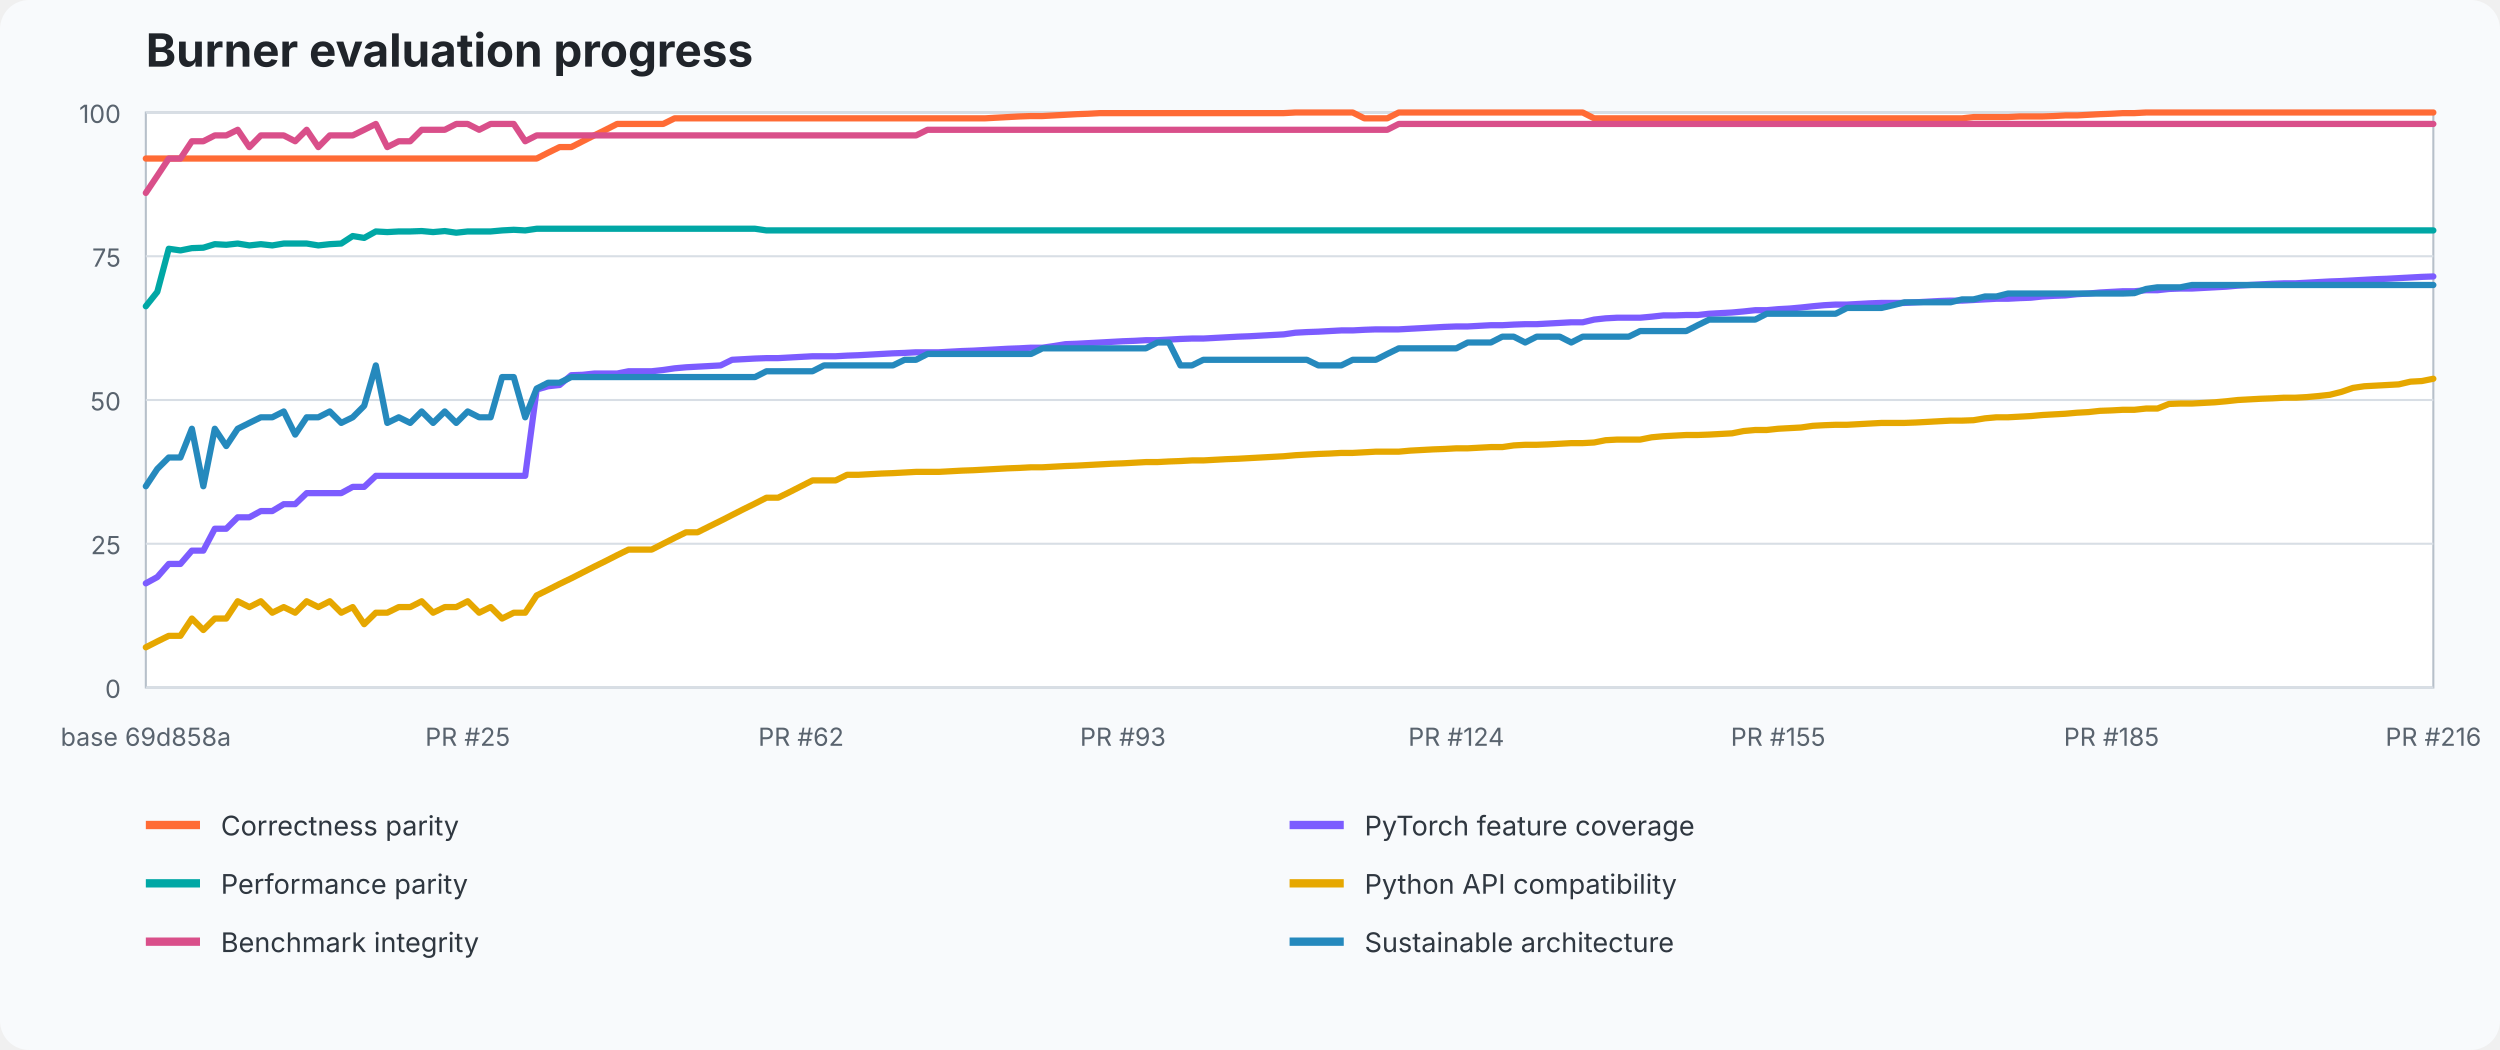
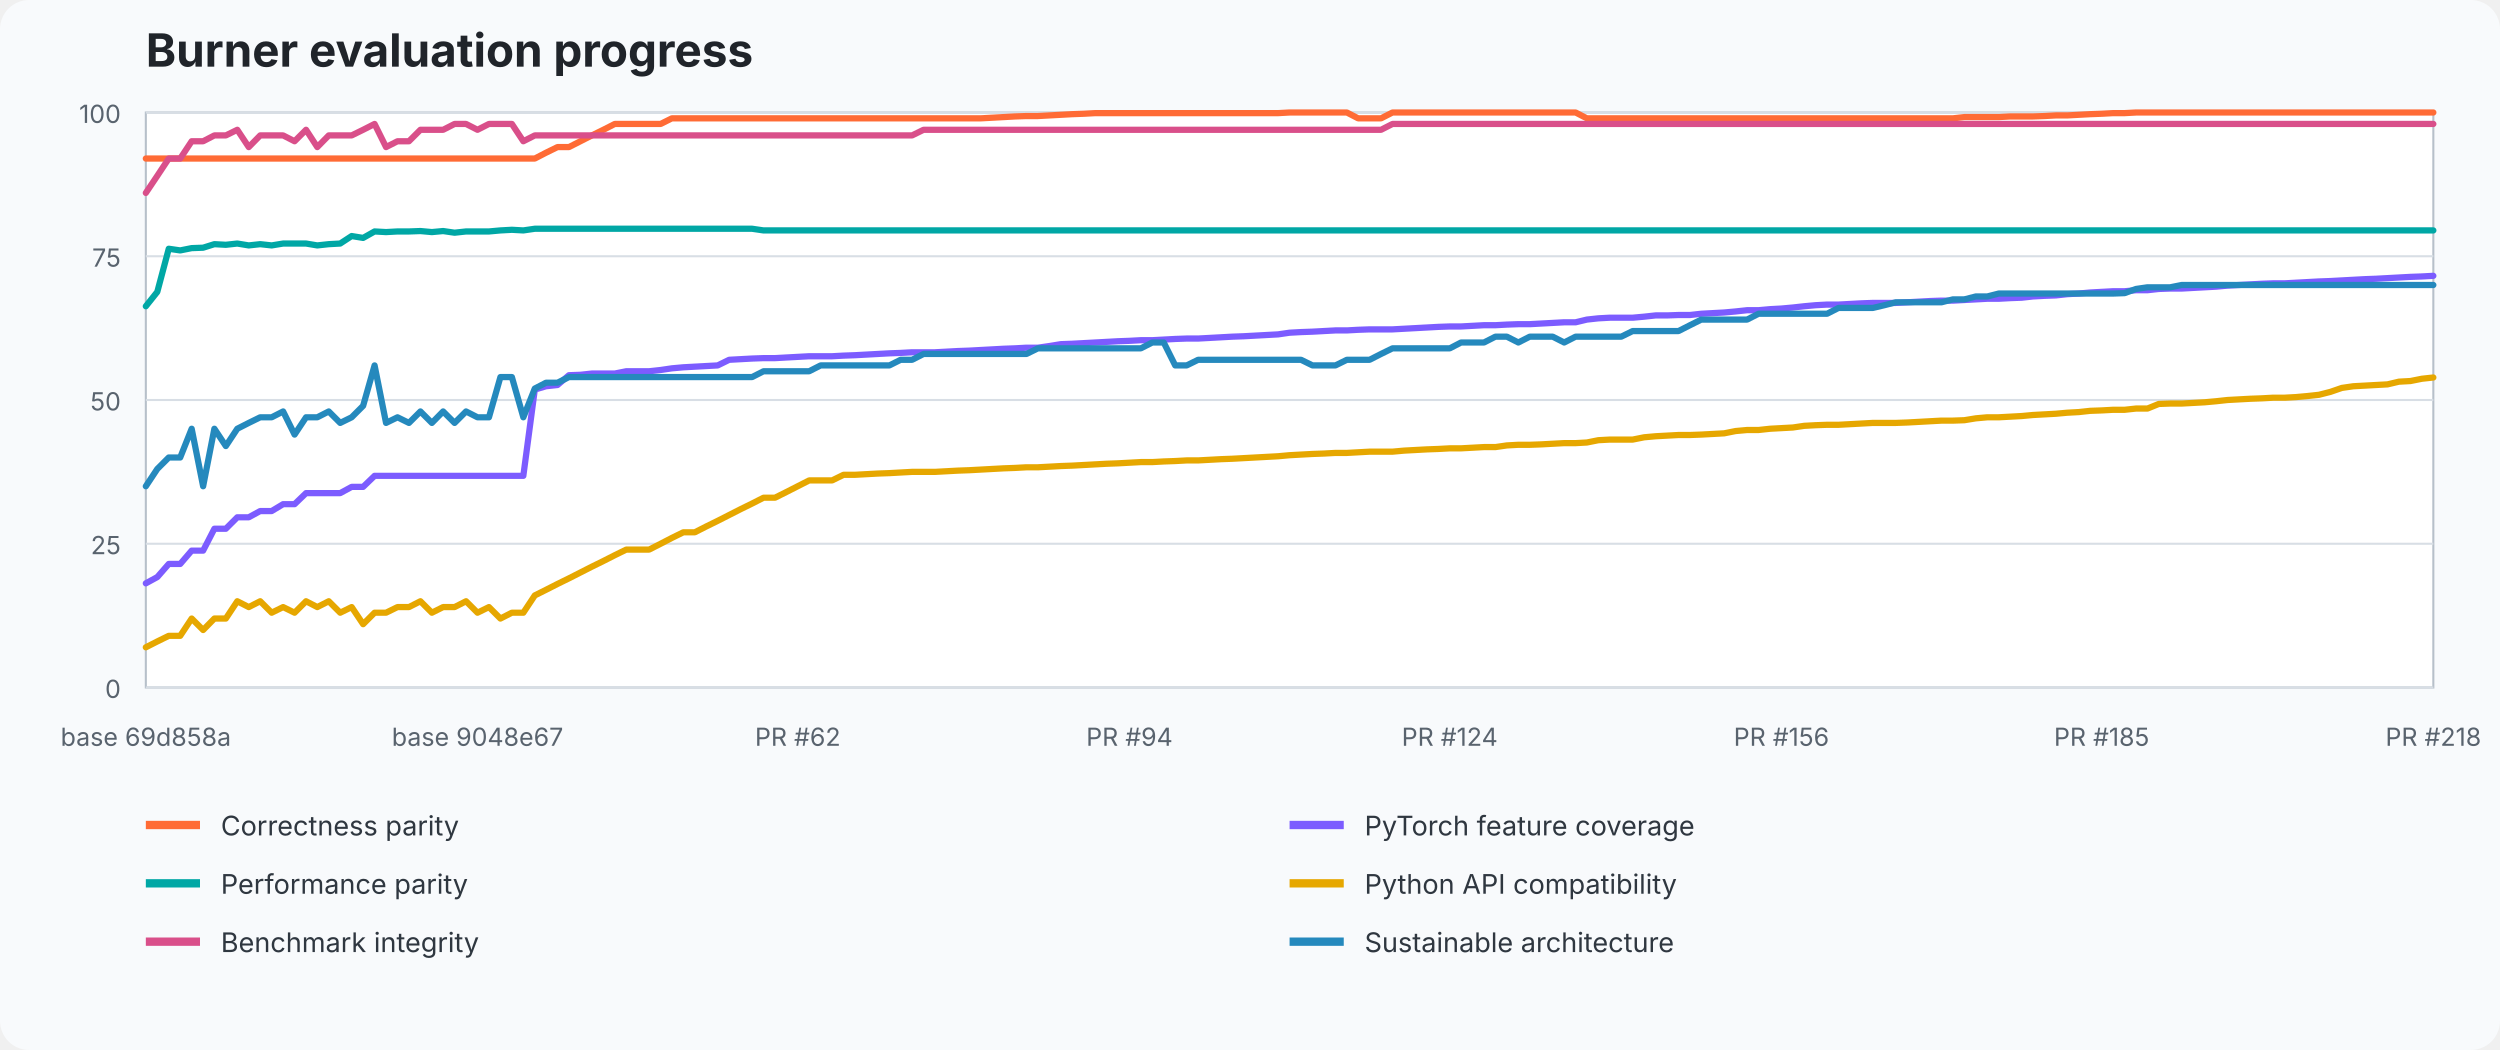
<svg xmlns="http://www.w3.org/2000/svg" width="1200" height="504" viewBox="0 0 1200 504" role="img" aria-labelledby="title desc">
  <style>text{font-family:ui-sans-serif,system-ui,-apple-system,BlinkMacSystemFont,"Segoe UI",sans-serif}.title{font-size:22px;font-weight:700;fill:#20242a}.axis{font-size:12px;fill:#59636e}.legend{font-size:13px;fill:#2f3740}.grid{stroke:#d8dee5;stroke-width:1}.plot{fill:#fff;stroke:#b7c0ca}</style>
  <rect width="100%" height="100%" fill="#f8fafc" rx="14" />
  <text x="70" y="32" class="title">Burner evaluation progress</text>
  <rect x="70" y="54" width="1098" height="276" class="plot" />
  <line x1="70" y1="330" x2="1168" y2="330" class="grid" />
  <text x="58" y="335" text-anchor="end" class="axis">0</text>
  <line x1="70" y1="261" x2="1168" y2="261" class="grid" />
  <text x="58" y="266" text-anchor="end" class="axis">25</text>
  <line x1="70" y1="192" x2="1168" y2="192" class="grid" />
  <text x="58" y="197" text-anchor="end" class="axis">50</text>
  <line x1="70" y1="123" x2="1168" y2="123" class="grid" />
  <text x="58" y="128" text-anchor="end" class="axis">75</text>
  <line x1="70" y1="54" x2="1168" y2="54" class="grid" />
  <text x="58" y="59" text-anchor="end" class="axis">100</text>
-   <polyline points="70.0,76.1 75.5,76.1 81.0,76.1 86.6,76.1 92.1,76.1 97.6,76.1 103.1,76.1 108.6,76.1 114.1,76.1 119.7,76.1 125.2,76.1 130.7,76.1 136.2,76.1 141.7,76.1 147.2,76.1 152.8,76.1 158.3,76.1 163.8,76.1 169.3,76.1 174.8,76.1 180.4,76.1 185.9,76.1 191.4,76.1 196.9,76.1 202.4,76.1 207.9,76.1 213.5,76.1 219.0,76.1 224.5,76.1 230.0,76.1 235.5,76.1 241.0,76.1 246.6,76.1 252.1,76.1 257.6,76.1 263.1,73.3 268.6,70.6 274.2,70.6 279.7,67.8 285.2,65.0 290.7,62.3 296.2,59.5 301.7,59.5 307.3,59.5 312.8,59.5 318.3,59.5 323.8,56.8 329.3,56.8 334.8,56.8 340.4,56.8 345.9,56.8 351.4,56.8 356.9,56.8 362.4,56.8 367.9,56.8 373.5,56.8 379.0,56.8 384.5,56.8 390.0,56.8 395.5,56.8 401.1,56.8 406.6,56.8 412.1,56.8 417.6,56.8 423.1,56.8 428.6,56.8 434.2,56.8 439.7,56.8 445.2,56.8 450.7,56.8 456.2,56.8 461.7,56.8 467.3,56.8 472.8,56.8 478.3,56.5 483.8,56.2 489.3,55.9 494.9,55.7 500.4,55.7 505.9,55.4 511.4,55.1 516.9,54.8 522.4,54.6 528.0,54.3 533.5,54.3 539.0,54.3 544.5,54.3 550.0,54.3 555.5,54.3 561.1,54.3 566.6,54.3 572.1,54.3 577.6,54.3 583.1,54.3 588.7,54.3 594.2,54.3 599.7,54.3 605.2,54.3 610.7,54.3 616.2,54.3 621.8,54.0 627.3,54.0 632.8,54.0 638.3,54.0 643.8,54.0 649.3,54.0 654.9,56.8 660.4,56.8 665.9,56.8 671.4,54.0 676.9,54.0 682.5,54.0 688.0,54.0 693.5,54.0 699.0,54.0 704.5,54.0 710.0,54.0 715.6,54.0 721.1,54.0 726.6,54.0 732.1,54.0 737.6,54.0 743.1,54.0 748.7,54.0 754.2,54.0 759.7,54.0 765.2,56.8 770.7,56.8 776.3,56.8 781.8,56.8 787.3,56.8 792.8,56.8 798.3,56.8 803.8,56.8 809.4,56.8 814.9,56.8 820.4,56.8 825.9,56.8 831.4,56.8 836.9,56.8 842.5,56.8 848.0,56.8 853.5,56.8 859.0,56.8 864.5,56.8 870.1,56.8 875.6,56.8 881.1,56.8 886.6,56.8 892.1,56.8 897.6,56.8 903.2,56.8 908.7,56.8 914.2,56.8 919.7,56.8 925.2,56.8 930.7,56.8 936.3,56.8 941.8,56.8 947.3,56.2 952.8,56.2 958.3,56.2 963.8,56.2 969.4,55.9 974.9,55.9 980.4,55.9 985.9,55.7 991.4,55.4 997.0,55.4 1002.5,55.1 1008.0,54.8 1013.5,54.6 1019.0,54.3 1024.5,54.3 1030.1,54.0 1035.6,54.0 1041.1,54.0 1046.6,54.0 1052.1,54.0 1057.6,54.0 1063.2,54.0 1068.7,54.0 1074.2,54.0 1079.7,54.0 1085.2,54.0 1090.8,54.0 1096.3,54.0 1101.8,54.0 1107.3,54.0 1112.8,54.0 1118.3,54.0 1123.9,54.0 1129.4,54.0 1134.9,54.0 1140.4,54.0 1145.9,54.0 1151.4,54.0 1157.0,54.0 1162.5,54.0 1168.0,54.0" fill="none" stroke="#ff6b35" stroke-width="3" stroke-linejoin="round" stroke-linecap="round" />
-   <polyline points="70.0,280.0 75.5,277.0 81.0,270.7 86.6,270.7 92.1,264.3 97.6,264.3 103.1,253.8 108.6,253.8 114.1,248.3 119.7,248.3 125.2,245.3 130.7,245.3 136.2,242.0 141.7,242.0 147.2,236.7 152.8,236.7 158.3,236.7 163.8,236.7 169.3,233.7 174.8,233.7 180.4,228.4 185.9,228.4 191.4,228.4 196.9,228.4 202.4,228.4 207.9,228.4 213.5,228.4 219.0,228.4 224.5,228.4 230.0,228.4 235.5,228.4 241.0,228.4 246.6,228.4 252.1,228.4 257.6,187.0 263.1,185.4 268.6,184.8 274.2,180.1 279.7,179.9 285.2,179.3 290.7,179.3 296.2,179.3 301.7,178.2 307.3,178.2 312.8,178.2 318.3,177.6 323.8,176.8 329.3,176.3 334.8,176.0 340.4,175.7 345.9,175.4 351.4,172.7 356.9,172.4 362.4,172.1 367.9,171.9 373.5,171.9 379.0,171.6 384.5,171.3 390.0,171.0 395.5,171.0 401.1,171.0 406.6,170.7 412.1,170.5 417.6,170.2 423.1,169.9 428.6,169.6 434.2,169.4 439.7,169.1 445.2,169.1 450.7,169.1 456.2,168.8 461.7,168.5 467.3,168.3 472.8,168.0 478.3,167.7 483.8,167.4 489.3,167.2 494.9,166.9 500.4,166.9 505.9,166.1 511.4,165.2 516.9,165.0 522.4,164.7 528.0,164.4 533.5,164.1 539.0,163.8 544.5,163.6 550.0,163.3 555.5,163.3 561.1,163.0 566.6,162.7 572.1,162.5 577.6,162.5 583.1,162.2 588.7,161.9 594.2,161.6 599.7,161.4 605.2,161.1 610.7,160.8 616.2,160.5 621.8,159.7 627.3,159.4 632.8,159.2 638.3,158.9 643.8,158.6 649.3,158.6 654.9,158.3 660.4,158.1 665.9,158.1 671.4,158.1 676.9,157.8 682.5,157.5 688.0,157.2 693.5,156.9 699.0,156.7 704.5,156.7 710.0,156.4 715.6,156.1 721.1,156.1 726.6,155.8 732.1,155.6 737.6,155.6 743.1,155.3 748.7,155.0 754.2,154.7 759.7,154.7 765.2,153.4 770.7,152.8 776.3,152.5 781.8,152.5 787.3,152.5 792.8,152.0 798.3,151.4 803.8,151.4 809.4,151.2 814.9,151.2 820.4,150.6 825.9,150.3 831.4,150.0 836.9,149.5 842.5,148.9 848.0,148.9 853.5,148.4 859.0,148.1 864.5,147.6 870.1,147.0 875.6,146.5 881.1,146.2 886.6,146.2 892.1,145.9 897.6,145.6 903.2,145.4 908.7,145.4 914.2,145.4 919.7,145.1 925.2,144.8 930.7,144.5 936.3,144.3 941.8,144.3 947.3,144.0 952.8,143.7 958.3,143.4 963.8,143.4 969.4,143.1 974.9,142.9 980.4,142.3 985.9,142.0 991.4,141.8 997.0,141.2 1002.5,140.9 1008.0,140.4 1013.5,140.1 1019.0,139.8 1024.5,139.8 1030.1,139.3 1035.6,139.3 1041.1,138.7 1046.6,138.5 1052.1,138.5 1057.6,138.2 1063.2,137.9 1068.7,137.6 1074.2,137.1 1079.7,136.8 1085.2,136.5 1090.8,136.2 1096.3,136.0 1101.8,136.0 1107.3,135.7 1112.8,135.4 1118.3,135.1 1123.9,134.9 1129.4,134.6 1134.9,134.3 1140.4,134.0 1145.9,133.8 1151.4,133.5 1157.0,133.2 1162.5,132.9 1168.0,132.7" fill="none" stroke="#7c5cff" stroke-width="3" stroke-linejoin="round" stroke-linecap="round" />
-   <polyline points="70.0,147.0 75.5,140.1 81.0,119.4 86.6,120.2 92.1,119.1 97.6,118.9 103.1,117.2 108.6,117.5 114.1,116.9 119.7,117.8 125.2,117.2 130.7,117.8 136.2,116.9 141.7,116.9 147.2,116.9 152.8,117.8 158.3,117.2 163.8,116.9 169.3,113.3 174.8,114.2 180.4,111.1 185.9,111.4 191.4,111.1 196.9,111.1 202.4,110.9 207.9,111.4 213.5,110.9 219.0,111.7 224.5,111.1 230.0,111.1 235.5,111.1 241.0,110.6 246.6,110.3 252.1,110.6 257.6,109.8 263.1,109.8 268.6,109.8 274.2,109.8 279.7,109.8 285.2,109.8 290.7,109.8 296.2,109.8 301.7,109.8 307.3,109.8 312.8,109.8 318.3,109.8 323.8,109.8 329.3,109.8 334.8,109.8 340.4,109.8 345.9,109.8 351.4,109.8 356.9,109.8 362.4,109.8 367.9,110.6 373.5,110.6 379.0,110.6 384.5,110.6 390.0,110.6 395.5,110.6 401.1,110.6 406.6,110.6 412.1,110.6 417.6,110.6 423.1,110.6 428.6,110.6 434.2,110.6 439.7,110.6 445.2,110.6 450.7,110.6 456.2,110.6 461.7,110.6 467.3,110.6 472.8,110.6 478.3,110.6 483.8,110.6 489.3,110.6 494.9,110.6 500.4,110.6 505.9,110.6 511.4,110.6 516.9,110.6 522.4,110.6 528.0,110.6 533.5,110.6 539.0,110.6 544.5,110.6 550.0,110.6 555.5,110.6 561.1,110.6 566.6,110.6 572.1,110.6 577.6,110.6 583.1,110.6 588.7,110.6 594.2,110.6 599.7,110.6 605.2,110.6 610.7,110.6 616.2,110.6 621.8,110.6 627.3,110.6 632.8,110.6 638.3,110.6 643.8,110.6 649.3,110.6 654.9,110.6 660.4,110.6 665.9,110.6 671.4,110.6 676.9,110.6 682.5,110.6 688.0,110.6 693.5,110.6 699.0,110.6 704.5,110.6 710.0,110.6 715.6,110.6 721.1,110.6 726.6,110.6 732.1,110.6 737.6,110.6 743.1,110.6 748.7,110.6 754.2,110.6 759.7,110.6 765.2,110.6 770.7,110.6 776.3,110.6 781.8,110.6 787.3,110.6 792.8,110.6 798.3,110.6 803.8,110.6 809.4,110.6 814.9,110.6 820.4,110.6 825.9,110.6 831.4,110.6 836.9,110.6 842.5,110.6 848.0,110.6 853.5,110.6 859.0,110.6 864.5,110.6 870.1,110.6 875.6,110.6 881.1,110.6 886.6,110.6 892.1,110.6 897.6,110.6 903.2,110.6 908.7,110.6 914.2,110.6 919.7,110.6 925.2,110.6 930.7,110.6 936.3,110.6 941.8,110.6 947.3,110.6 952.8,110.6 958.3,110.6 963.8,110.6 969.4,110.6 974.9,110.6 980.4,110.6 985.9,110.6 991.4,110.6 997.0,110.6 1002.5,110.6 1008.0,110.6 1013.5,110.6 1019.0,110.6 1024.5,110.6 1030.1,110.6 1035.6,110.6 1041.1,110.6 1046.6,110.6 1052.1,110.6 1057.6,110.6 1063.2,110.6 1068.7,110.6 1074.2,110.6 1079.7,110.6 1085.2,110.6 1090.8,110.6 1096.3,110.6 1101.8,110.6 1107.3,110.6 1112.8,110.6 1118.3,110.6 1123.9,110.6 1129.4,110.6 1134.9,110.6 1140.4,110.6 1145.9,110.6 1151.4,110.6 1157.0,110.6 1162.5,110.6 1168.0,110.6" fill="none" stroke="#00a7a5" stroke-width="3" stroke-linejoin="round" stroke-linecap="round" />
-   <polyline points="70.0,310.7 75.5,307.9 81.0,305.2 86.6,305.2 92.1,296.9 97.6,302.4 103.1,296.9 108.6,296.9 114.1,288.6 119.7,291.4 125.2,288.6 130.7,294.1 136.2,291.4 141.7,294.1 147.2,288.6 152.8,291.4 158.3,288.6 163.8,294.1 169.3,291.4 174.8,299.6 180.4,294.1 185.9,294.1 191.4,291.4 196.9,291.4 202.4,288.6 207.9,294.1 213.5,291.4 219.0,291.4 224.5,288.6 230.0,294.1 235.5,291.4 241.0,296.9 246.6,294.1 252.1,294.1 257.6,285.8 263.1,283.1 268.6,280.3 274.2,277.6 279.7,274.8 285.2,272.0 290.7,269.3 296.2,266.5 301.7,263.8 307.3,263.8 312.8,263.8 318.3,261.0 323.8,258.2 329.3,255.5 334.8,255.5 340.4,252.7 345.9,250.0 351.4,247.2 356.9,244.4 362.4,241.7 367.9,238.9 373.5,238.9 379.0,236.2 384.5,233.4 390.0,230.6 395.5,230.6 401.1,230.6 406.6,227.9 412.1,227.9 417.6,227.6 423.1,227.3 428.6,227.1 434.2,226.8 439.7,226.5 445.2,226.5 450.7,226.5 456.2,226.2 461.7,225.9 467.3,225.7 472.8,225.4 478.3,225.1 483.8,224.8 489.3,224.6 494.9,224.3 500.4,224.3 505.9,224.0 511.4,223.7 516.9,223.5 522.4,223.2 528.0,222.9 533.5,222.6 539.0,222.4 544.5,222.1 550.0,221.8 555.5,221.8 561.1,221.5 566.6,221.3 572.1,221.0 577.6,221.0 583.1,220.7 588.7,220.4 594.2,220.2 599.7,219.9 605.2,219.6 610.7,219.3 616.2,219.0 621.8,218.5 627.3,218.2 632.8,217.9 638.3,217.7 643.8,217.4 649.3,217.4 654.9,217.1 660.4,216.8 665.9,216.8 671.4,216.8 676.9,216.3 682.5,216.0 688.0,215.7 693.5,215.5 699.0,215.2 704.5,215.2 710.0,214.9 715.6,214.6 721.1,214.6 726.6,213.8 732.1,213.5 737.6,213.5 743.1,213.3 748.7,213.0 754.2,212.7 759.7,212.7 765.2,212.4 770.7,211.3 776.3,211.0 781.8,211.0 787.3,211.0 792.8,209.9 798.3,209.4 803.8,209.1 809.4,208.8 814.9,208.8 820.4,208.6 825.9,208.3 831.4,208.0 836.9,206.9 842.5,206.4 848.0,206.4 853.5,205.8 859.0,205.5 864.5,205.2 870.1,204.4 875.6,204.1 881.1,203.9 886.6,203.9 892.1,203.6 897.6,203.3 903.2,203.0 908.7,203.0 914.2,203.0 919.7,202.8 925.2,202.5 930.7,202.2 936.3,201.9 941.8,201.9 947.3,201.7 952.8,200.8 958.3,200.3 963.8,200.3 969.4,200.0 974.9,199.7 980.4,199.2 985.9,198.9 991.4,198.6 997.0,198.1 1002.5,197.8 1008.0,197.2 1013.5,197.0 1019.0,196.7 1024.5,196.7 1030.1,196.1 1035.6,196.1 1041.1,193.9 1046.6,193.7 1052.1,193.7 1057.6,193.4 1063.2,193.1 1068.7,192.6 1074.2,192.0 1079.7,191.7 1085.2,191.4 1090.8,191.2 1096.3,190.9 1101.8,190.9 1107.3,190.6 1112.8,190.1 1118.3,189.5 1123.9,188.1 1129.4,186.2 1134.9,185.4 1140.4,185.1 1145.9,184.8 1151.4,184.5 1157.0,183.2 1162.5,182.9 1168.0,181.8" fill="none" stroke="#e6a700" stroke-width="3" stroke-linejoin="round" stroke-linecap="round" />
-   <polyline points="70.0,92.6 75.5,84.4 81.0,76.1 86.6,76.1 92.1,67.8 97.6,67.8 103.1,65.0 108.6,65.0 114.1,62.3 119.7,70.6 125.2,65.0 130.7,65.0 136.2,65.0 141.7,67.8 147.2,62.3 152.8,70.6 158.3,65.0 163.8,65.0 169.3,65.0 174.8,62.3 180.4,59.5 185.9,70.6 191.4,67.8 196.9,67.8 202.4,62.3 207.9,62.3 213.5,62.3 219.0,59.5 224.5,59.5 230.0,62.3 235.5,59.5 241.0,59.5 246.6,59.5 252.1,67.8 257.6,65.0 263.1,65.0 268.6,65.0 274.2,65.0 279.7,65.0 285.2,65.0 290.7,65.0 296.2,65.0 301.7,65.0 307.3,65.0 312.8,65.0 318.3,65.0 323.8,65.0 329.3,65.0 334.8,65.0 340.4,65.0 345.9,65.0 351.4,65.0 356.9,65.0 362.4,65.0 367.9,65.0 373.5,65.0 379.0,65.0 384.5,65.0 390.0,65.0 395.5,65.0 401.1,65.0 406.6,65.0 412.1,65.0 417.6,65.0 423.1,65.0 428.6,65.0 434.2,65.0 439.7,65.0 445.2,62.3 450.7,62.3 456.2,62.3 461.7,62.3 467.3,62.3 472.8,62.3 478.3,62.3 483.8,62.3 489.3,62.3 494.9,62.3 500.4,62.3 505.9,62.3 511.4,62.3 516.9,62.3 522.4,62.3 528.0,62.3 533.5,62.3 539.0,62.3 544.5,62.3 550.0,62.3 555.5,62.3 561.1,62.3 566.6,62.3 572.1,62.3 577.6,62.3 583.1,62.3 588.7,62.3 594.2,62.3 599.7,62.3 605.2,62.3 610.7,62.3 616.2,62.3 621.8,62.3 627.3,62.3 632.8,62.3 638.3,62.3 643.8,62.3 649.3,62.3 654.9,62.3 660.4,62.3 665.9,62.3 671.4,59.5 676.9,59.5 682.5,59.5 688.0,59.5 693.5,59.5 699.0,59.5 704.5,59.5 710.0,59.5 715.6,59.5 721.1,59.5 726.6,59.5 732.1,59.5 737.6,59.5 743.1,59.5 748.7,59.5 754.2,59.5 759.7,59.5 765.2,59.5 770.7,59.5 776.3,59.5 781.8,59.5 787.3,59.5 792.8,59.5 798.3,59.5 803.8,59.5 809.4,59.5 814.9,59.5 820.4,59.5 825.9,59.5 831.4,59.5 836.9,59.5 842.5,59.5 848.0,59.5 853.5,59.5 859.0,59.5 864.5,59.5 870.1,59.5 875.6,59.5 881.1,59.5 886.6,59.5 892.1,59.5 897.6,59.5 903.2,59.5 908.7,59.5 914.2,59.5 919.7,59.5 925.2,59.5 930.7,59.5 936.3,59.5 941.8,59.5 947.3,59.5 952.8,59.5 958.3,59.5 963.8,59.5 969.4,59.5 974.9,59.5 980.4,59.5 985.9,59.5 991.4,59.5 997.0,59.5 1002.5,59.5 1008.0,59.5 1013.5,59.5 1019.0,59.5 1024.5,59.5 1030.1,59.5 1035.6,59.5 1041.1,59.5 1046.6,59.5 1052.1,59.5 1057.6,59.5 1063.2,59.5 1068.7,59.5 1074.2,59.5 1079.7,59.5 1085.2,59.5 1090.8,59.5 1096.3,59.5 1101.8,59.5 1107.3,59.5 1112.8,59.5 1118.3,59.5 1123.9,59.5 1129.4,59.5 1134.9,59.5 1140.4,59.5 1145.9,59.5 1151.4,59.5 1157.0,59.5 1162.5,59.5 1168.0,59.5" fill="none" stroke="#d94f8a" stroke-width="3" stroke-linejoin="round" stroke-linecap="round" />
-   <polyline points="70.0,233.4 75.5,225.1 81.0,219.6 86.6,219.6 92.1,205.8 97.6,233.4 103.1,205.8 108.6,214.1 114.1,205.8 119.7,203.0 125.2,200.3 130.7,200.3 136.2,197.5 141.7,208.6 147.2,200.3 152.8,200.3 158.3,197.5 163.8,203.0 169.3,200.3 174.8,194.8 180.4,175.4 185.9,203.0 191.4,200.3 196.9,203.0 202.4,197.5 207.9,203.0 213.5,197.5 219.0,203.0 224.5,197.5 230.0,200.3 235.5,200.3 241.0,181.0 246.6,181.0 252.1,200.3 257.6,186.5 263.1,183.7 268.6,183.7 274.2,181.0 279.7,181.0 285.2,181.0 290.7,181.0 296.2,181.0 301.7,181.0 307.3,181.0 312.8,181.0 318.3,181.0 323.8,181.0 329.3,181.0 334.8,181.0 340.4,181.0 345.9,181.0 351.4,181.0 356.9,181.0 362.4,181.0 367.9,178.2 373.5,178.2 379.0,178.2 384.5,178.2 390.0,178.2 395.5,175.4 401.1,175.4 406.6,175.4 412.1,175.4 417.6,175.4 423.1,175.4 428.6,175.4 434.2,172.7 439.7,172.7 445.2,169.9 450.7,169.9 456.2,169.9 461.7,169.9 467.3,169.9 472.8,169.9 478.3,169.9 483.8,169.9 489.3,169.9 494.9,169.9 500.4,167.2 505.9,167.2 511.4,167.2 516.9,167.2 522.4,167.2 528.0,167.2 533.5,167.2 539.0,167.2 544.5,167.2 550.0,167.2 555.5,164.4 561.1,164.4 566.6,175.4 572.1,175.4 577.6,172.7 583.1,172.7 588.7,172.7 594.2,172.7 599.7,172.7 605.2,172.7 610.7,172.7 616.2,172.7 621.8,172.7 627.3,172.7 632.8,175.4 638.3,175.4 643.8,175.4 649.3,172.7 654.9,172.7 660.4,172.7 665.9,169.9 671.4,167.2 676.9,167.2 682.5,167.2 688.0,167.2 693.5,167.2 699.0,167.2 704.5,164.4 710.0,164.4 715.6,164.4 721.1,161.6 726.6,161.6 732.1,164.4 737.6,161.6 743.1,161.6 748.7,161.6 754.2,164.4 759.7,161.6 765.2,161.6 770.7,161.6 776.3,161.6 781.8,161.6 787.3,158.9 792.8,158.9 798.3,158.9 803.8,158.9 809.4,158.9 814.9,156.1 820.4,153.4 825.9,153.4 831.4,153.4 836.9,153.4 842.5,153.4 848.0,150.6 853.5,150.6 859.0,150.6 864.5,150.6 870.1,150.6 875.6,150.6 881.1,150.6 886.6,147.8 892.1,147.8 897.6,147.8 903.2,147.8 908.7,146.5 914.2,145.1 919.7,145.1 925.2,145.1 930.7,145.1 936.3,145.1 941.8,143.7 947.3,143.7 952.8,142.3 958.3,142.3 963.8,140.9 969.4,140.9 974.9,140.9 980.4,140.9 985.9,140.9 991.4,140.9 997.0,140.9 1002.5,140.9 1008.0,140.9 1013.5,140.9 1019.0,140.9 1024.5,140.7 1030.1,138.7 1035.6,137.9 1041.1,137.9 1046.6,137.9 1052.1,136.8 1057.6,136.8 1063.2,136.8 1068.7,136.8 1074.2,136.8 1079.7,136.8 1085.2,136.8 1090.8,136.8 1096.3,136.8 1101.8,136.8 1107.3,136.8 1112.8,136.8 1118.3,136.8 1123.9,136.8 1129.4,136.8 1134.9,136.8 1140.4,136.8 1145.9,136.8 1151.4,136.8 1157.0,136.8 1162.5,136.8 1168.0,136.8" fill="none" stroke="#2589bd" stroke-width="3" stroke-linejoin="round" stroke-linecap="round" />
+   <polyline points="70.0,76.1 75.5,76.1 81.0,76.1 86.5,76.1 92.0,76.1 97.5,76.1 102.9,76.1 108.4,76.1 113.9,76.1 119.4,76.1 124.9,76.1 130.4,76.1 135.9,76.1 141.4,76.1 146.9,76.1 152.3,76.1 157.8,76.1 163.3,76.1 168.8,76.1 174.3,76.1 179.8,76.1 185.3,76.1 190.8,76.1 196.3,76.1 201.8,76.1 207.3,76.1 212.7,76.1 218.2,76.1 223.7,76.1 229.2,76.1 234.7,76.1 240.2,76.1 245.7,76.1 251.2,76.1 256.7,76.1 262.1,73.3 267.6,70.6 273.1,70.6 278.6,67.8 284.1,65.0 289.6,62.3 295.1,59.5 300.6,59.5 306.1,59.5 311.6,59.5 317.1,59.5 322.5,56.8 328.0,56.8 333.5,56.8 339.0,56.8 344.5,56.8 350.0,56.8 355.5,56.8 361.0,56.8 366.5,56.8 372.0,56.8 377.4,56.8 382.9,56.8 388.4,56.8 393.9,56.8 399.4,56.8 404.9,56.8 410.4,56.8 415.9,56.8 421.4,56.8 426.9,56.8 432.3,56.8 437.8,56.8 443.3,56.8 448.8,56.8 454.3,56.8 459.8,56.8 465.3,56.8 470.8,56.8 476.3,56.5 481.8,56.2 487.2,55.9 492.7,55.7 498.2,55.7 503.7,55.4 509.2,55.1 514.7,54.8 520.2,54.6 525.7,54.3 531.2,54.3 536.6,54.3 542.1,54.3 547.6,54.3 553.1,54.3 558.6,54.3 564.1,54.3 569.6,54.3 575.1,54.3 580.6,54.3 586.1,54.3 591.5,54.3 597.0,54.3 602.5,54.3 608.0,54.3 613.5,54.3 619.0,54.0 624.5,54.0 630.0,54.0 635.5,54.0 641.0,54.0 646.5,54.0 651.9,56.8 657.4,56.8 662.9,56.8 668.4,54.0 673.9,54.0 679.4,54.0 684.9,54.0 690.4,54.0 695.9,54.0 701.3,54.0 706.8,54.0 712.3,54.0 717.8,54.0 723.3,54.0 728.8,54.0 734.3,54.0 739.8,54.0 745.3,54.0 750.8,54.0 756.3,54.0 761.7,56.8 767.2,56.8 772.7,56.8 778.2,56.8 783.7,56.8 789.2,56.8 794.7,56.8 800.2,56.8 805.7,56.8 811.2,56.8 816.6,56.8 822.1,56.8 827.6,56.8 833.1,56.8 838.6,56.8 844.1,56.8 849.6,56.8 855.1,56.8 860.6,56.8 866.0,56.8 871.5,56.8 877.0,56.8 882.5,56.8 888.0,56.8 893.5,56.8 899.0,56.8 904.5,56.8 910.0,56.8 915.5,56.8 921.0,56.8 926.4,56.8 931.9,56.8 937.4,56.8 942.9,56.2 948.4,56.2 953.9,56.2 959.4,56.2 964.9,55.9 970.4,55.9 975.8,55.9 981.3,55.7 986.8,55.4 992.3,55.4 997.8,55.1 1003.3,54.8 1008.8,54.6 1014.3,54.3 1019.8,54.3 1025.3,54.0 1030.8,54.0 1036.2,54.0 1041.7,54.0 1047.2,54.0 1052.7,54.0 1058.2,54.0 1063.7,54.0 1069.2,54.0 1074.7,54.0 1080.2,54.0 1085.7,54.0 1091.1,54.0 1096.6,54.0 1102.1,54.0 1107.6,54.0 1113.1,54.0 1118.6,54.0 1124.1,54.0 1129.6,54.0 1135.1,54.0 1140.5,54.0 1146.0,54.0 1151.5,54.0 1157.0,54.0 1162.5,54.0 1168.0,54.0" fill="none" stroke="#ff6b35" stroke-width="3" stroke-linejoin="round" stroke-linecap="round" />
+   <polyline points="70.0,280.0 75.5,277.0 81.0,270.7 86.5,270.7 92.0,264.3 97.5,264.3 102.9,253.8 108.4,253.8 113.9,248.3 119.4,248.3 124.9,245.3 130.4,245.3 135.9,242.0 141.4,242.0 146.9,236.7 152.3,236.7 157.8,236.7 163.3,236.7 168.8,233.7 174.3,233.7 179.8,228.4 185.3,228.4 190.8,228.4 196.3,228.4 201.8,228.4 207.3,228.4 212.7,228.4 218.2,228.4 223.7,228.4 229.2,228.4 234.7,228.4 240.2,228.4 245.7,228.4 251.2,228.4 256.7,187.0 262.1,185.4 267.6,184.8 273.1,180.1 278.6,179.9 284.1,179.3 289.6,179.3 295.1,179.3 300.6,178.2 306.1,178.2 311.6,178.2 317.1,177.6 322.5,176.8 328.0,176.3 333.5,176.0 339.0,175.7 344.5,175.4 350.0,172.7 355.5,172.4 361.0,172.1 366.5,171.9 372.0,171.9 377.4,171.6 382.9,171.3 388.4,171.0 393.9,171.0 399.4,171.0 404.9,170.7 410.4,170.5 415.9,170.2 421.4,169.9 426.9,169.6 432.3,169.4 437.8,169.1 443.3,169.1 448.8,169.1 454.3,168.8 459.8,168.5 465.3,168.3 470.8,168.0 476.3,167.7 481.8,167.4 487.2,167.2 492.7,166.9 498.2,166.9 503.7,166.1 509.2,165.2 514.7,165.0 520.2,164.7 525.7,164.4 531.2,164.1 536.6,163.8 542.1,163.6 547.6,163.3 553.1,163.3 558.6,163.0 564.1,162.7 569.6,162.5 575.1,162.5 580.6,162.2 586.1,161.9 591.5,161.6 597.0,161.4 602.5,161.1 608.0,160.8 613.5,160.5 619.0,159.7 624.5,159.4 630.0,159.2 635.5,158.9 641.0,158.6 646.5,158.6 651.9,158.3 657.4,158.1 662.9,158.1 668.4,158.1 673.9,157.8 679.4,157.5 684.9,157.2 690.4,156.9 695.9,156.7 701.3,156.7 706.8,156.4 712.3,156.1 717.8,156.1 723.3,155.8 728.8,155.6 734.3,155.6 739.8,155.3 745.3,155.0 750.8,154.7 756.3,154.7 761.7,153.4 767.2,152.8 772.7,152.5 778.2,152.5 783.7,152.5 789.2,152.0 794.7,151.4 800.2,151.4 805.7,151.2 811.2,151.2 816.6,150.6 822.1,150.3 827.6,150.0 833.1,149.5 838.6,148.9 844.1,148.9 849.6,148.4 855.1,148.1 860.6,147.6 866.0,147.0 871.5,146.5 877.0,146.2 882.5,146.2 888.0,145.9 893.5,145.6 899.0,145.4 904.5,145.4 910.0,145.4 915.5,145.1 921.0,144.8 926.4,144.5 931.9,144.3 937.4,144.3 942.9,144.0 948.4,143.7 953.9,143.4 959.4,143.4 964.9,143.1 970.4,142.9 975.8,142.3 981.3,142.0 986.8,141.8 992.3,141.2 997.8,140.9 1003.3,140.4 1008.8,140.1 1014.3,139.8 1019.8,139.8 1025.3,139.3 1030.8,139.3 1036.2,138.7 1041.7,138.5 1047.2,138.5 1052.7,138.2 1058.2,137.9 1063.7,137.6 1069.2,137.1 1074.7,136.8 1080.2,136.5 1085.7,136.2 1091.1,136.0 1096.6,136.0 1102.1,135.7 1107.6,135.4 1113.1,135.1 1118.6,134.9 1124.1,134.6 1129.6,134.3 1135.1,134.0 1140.5,133.8 1146.0,133.5 1151.5,133.2 1157.0,132.9 1162.5,132.7 1168.0,132.4" fill="none" stroke="#7c5cff" stroke-width="3" stroke-linejoin="round" stroke-linecap="round" />
+   <polyline points="70.0,147.0 75.5,140.1 81.0,119.4 86.5,120.2 92.0,119.1 97.5,118.9 102.9,117.2 108.4,117.5 113.9,116.9 119.4,117.8 124.9,117.2 130.4,117.8 135.9,116.9 141.4,116.9 146.9,116.9 152.3,117.8 157.8,117.2 163.3,116.9 168.8,113.3 174.3,114.2 179.8,111.1 185.3,111.4 190.8,111.1 196.3,111.1 201.8,110.9 207.3,111.4 212.7,110.9 218.2,111.7 223.7,111.1 229.2,111.1 234.7,111.1 240.2,110.6 245.7,110.3 251.2,110.6 256.7,109.8 262.1,109.8 267.6,109.8 273.1,109.8 278.6,109.8 284.1,109.8 289.6,109.8 295.1,109.8 300.6,109.8 306.1,109.8 311.6,109.8 317.1,109.8 322.5,109.8 328.0,109.8 333.5,109.8 339.0,109.8 344.5,109.8 350.0,109.8 355.5,109.8 361.0,109.8 366.5,110.6 372.0,110.6 377.4,110.6 382.9,110.6 388.4,110.6 393.9,110.6 399.4,110.6 404.9,110.6 410.4,110.6 415.9,110.6 421.4,110.6 426.9,110.6 432.3,110.6 437.8,110.6 443.3,110.6 448.8,110.6 454.3,110.6 459.8,110.6 465.3,110.6 470.8,110.6 476.3,110.6 481.8,110.6 487.2,110.6 492.7,110.6 498.2,110.6 503.7,110.6 509.2,110.6 514.7,110.6 520.2,110.6 525.7,110.6 531.2,110.6 536.6,110.6 542.1,110.6 547.6,110.6 553.1,110.6 558.6,110.6 564.1,110.6 569.6,110.6 575.1,110.6 580.6,110.6 586.1,110.6 591.5,110.6 597.0,110.6 602.5,110.6 608.0,110.6 613.5,110.6 619.0,110.6 624.5,110.6 630.0,110.6 635.5,110.6 641.0,110.6 646.5,110.6 651.9,110.6 657.4,110.6 662.9,110.6 668.4,110.6 673.9,110.6 679.4,110.6 684.9,110.6 690.4,110.6 695.9,110.6 701.3,110.6 706.8,110.6 712.3,110.6 717.8,110.6 723.3,110.6 728.8,110.6 734.3,110.6 739.8,110.6 745.3,110.6 750.8,110.6 756.3,110.6 761.7,110.6 767.2,110.6 772.7,110.6 778.2,110.6 783.7,110.6 789.2,110.6 794.7,110.6 800.2,110.6 805.7,110.6 811.2,110.6 816.6,110.6 822.1,110.6 827.6,110.6 833.1,110.6 838.6,110.6 844.1,110.6 849.6,110.6 855.1,110.6 860.6,110.6 866.0,110.6 871.5,110.6 877.0,110.6 882.5,110.6 888.0,110.6 893.5,110.6 899.0,110.6 904.5,110.6 910.0,110.6 915.5,110.6 921.0,110.6 926.4,110.6 931.9,110.6 937.4,110.6 942.9,110.6 948.4,110.6 953.9,110.6 959.4,110.6 964.9,110.6 970.4,110.6 975.8,110.6 981.3,110.6 986.8,110.6 992.3,110.6 997.8,110.6 1003.3,110.6 1008.8,110.6 1014.3,110.6 1019.8,110.6 1025.3,110.6 1030.8,110.6 1036.2,110.6 1041.7,110.6 1047.2,110.6 1052.7,110.6 1058.2,110.6 1063.7,110.6 1069.2,110.6 1074.7,110.6 1080.2,110.6 1085.7,110.6 1091.1,110.6 1096.6,110.6 1102.1,110.6 1107.6,110.6 1113.1,110.6 1118.6,110.6 1124.1,110.6 1129.6,110.6 1135.1,110.6 1140.5,110.6 1146.0,110.6 1151.5,110.6 1157.0,110.6 1162.5,110.6 1168.0,110.6" fill="none" stroke="#00a7a5" stroke-width="3" stroke-linejoin="round" stroke-linecap="round" />
+   <polyline points="70.0,310.7 75.5,307.9 81.0,305.2 86.5,305.2 92.0,296.9 97.5,302.4 102.9,296.9 108.4,296.9 113.9,288.6 119.4,291.4 124.9,288.6 130.4,294.1 135.9,291.4 141.4,294.1 146.9,288.6 152.3,291.4 157.8,288.6 163.3,294.1 168.8,291.4 174.3,299.6 179.8,294.1 185.3,294.1 190.8,291.4 196.3,291.4 201.8,288.6 207.3,294.1 212.7,291.4 218.2,291.4 223.7,288.6 229.2,294.1 234.7,291.4 240.2,296.9 245.7,294.1 251.2,294.1 256.7,285.8 262.1,283.1 267.6,280.3 273.1,277.6 278.6,274.8 284.1,272.0 289.6,269.3 295.1,266.5 300.6,263.8 306.1,263.8 311.6,263.8 317.1,261.0 322.5,258.2 328.0,255.5 333.5,255.5 339.0,252.7 344.5,250.0 350.0,247.2 355.5,244.4 361.0,241.7 366.5,238.9 372.0,238.9 377.4,236.2 382.9,233.4 388.4,230.6 393.9,230.6 399.4,230.6 404.9,227.9 410.4,227.9 415.9,227.6 421.4,227.3 426.9,227.1 432.3,226.8 437.8,226.5 443.3,226.5 448.8,226.5 454.3,226.2 459.8,225.9 465.3,225.7 470.8,225.4 476.3,225.1 481.8,224.8 487.2,224.6 492.7,224.3 498.2,224.3 503.7,224.0 509.2,223.7 514.7,223.5 520.2,223.2 525.7,222.9 531.2,222.6 536.6,222.4 542.1,222.1 547.6,221.8 553.1,221.8 558.6,221.5 564.1,221.3 569.6,221.0 575.1,221.0 580.6,220.7 586.1,220.4 591.5,220.2 597.0,219.9 602.5,219.6 608.0,219.3 613.5,219.0 619.0,218.5 624.5,218.2 630.0,217.9 635.5,217.7 641.0,217.4 646.5,217.4 651.9,217.1 657.4,216.8 662.9,216.8 668.4,216.8 673.9,216.3 679.4,216.0 684.9,215.7 690.4,215.5 695.9,215.2 701.3,215.2 706.8,214.9 712.3,214.6 717.8,214.6 723.3,213.8 728.8,213.5 734.3,213.5 739.8,213.3 745.3,213.0 750.8,212.7 756.3,212.7 761.7,212.4 767.2,211.3 772.7,211.0 778.2,211.0 783.7,211.0 789.2,209.9 794.7,209.4 800.2,209.1 805.7,208.8 811.2,208.8 816.6,208.6 822.1,208.3 827.6,208.0 833.1,206.9 838.6,206.4 844.1,206.4 849.6,205.8 855.1,205.5 860.6,205.2 866.0,204.4 871.5,204.1 877.0,203.9 882.5,203.9 888.0,203.6 893.5,203.3 899.0,203.0 904.5,203.0 910.0,203.0 915.5,202.8 921.0,202.5 926.4,202.2 931.9,201.9 937.4,201.9 942.9,201.7 948.4,200.8 953.9,200.3 959.4,200.3 964.9,200.0 970.4,199.7 975.8,199.2 981.3,198.9 986.8,198.6 992.3,198.1 997.8,197.8 1003.3,197.2 1008.8,197.0 1014.3,196.7 1019.8,196.7 1025.3,196.1 1030.8,196.1 1036.2,193.9 1041.7,193.7 1047.2,193.7 1052.7,193.4 1058.2,193.1 1063.7,192.6 1069.2,192.0 1074.7,191.7 1080.2,191.4 1085.7,191.2 1091.1,190.9 1096.6,190.9 1102.1,190.6 1107.6,190.1 1113.1,189.5 1118.6,188.1 1124.1,186.2 1129.6,185.4 1135.1,185.1 1140.5,184.8 1146.0,184.5 1151.5,183.2 1157.0,182.9 1162.5,181.8 1168.0,181.2" fill="none" stroke="#e6a700" stroke-width="3" stroke-linejoin="round" stroke-linecap="round" />
+   <polyline points="70.0,92.6 75.5,84.4 81.0,76.1 86.5,76.1 92.0,67.8 97.5,67.8 102.9,65.0 108.4,65.0 113.9,62.3 119.4,70.6 124.9,65.0 130.4,65.0 135.9,65.0 141.4,67.8 146.9,62.3 152.3,70.6 157.8,65.0 163.3,65.0 168.8,65.0 174.3,62.3 179.8,59.5 185.3,70.6 190.8,67.8 196.3,67.8 201.8,62.3 207.3,62.3 212.7,62.3 218.2,59.5 223.7,59.5 229.2,62.3 234.7,59.5 240.2,59.5 245.7,59.5 251.2,67.8 256.7,65.0 262.1,65.0 267.6,65.0 273.1,65.0 278.6,65.0 284.1,65.0 289.6,65.0 295.1,65.0 300.6,65.0 306.1,65.0 311.6,65.0 317.1,65.0 322.5,65.0 328.0,65.0 333.5,65.0 339.0,65.0 344.5,65.0 350.0,65.0 355.5,65.0 361.0,65.0 366.5,65.0 372.0,65.0 377.4,65.0 382.9,65.0 388.4,65.0 393.9,65.0 399.4,65.0 404.9,65.0 410.4,65.0 415.9,65.0 421.4,65.0 426.9,65.0 432.3,65.0 437.8,65.0 443.3,62.3 448.8,62.3 454.3,62.3 459.8,62.3 465.3,62.3 470.8,62.3 476.3,62.3 481.8,62.3 487.2,62.3 492.7,62.3 498.2,62.3 503.7,62.3 509.2,62.3 514.7,62.3 520.2,62.3 525.7,62.3 531.2,62.3 536.6,62.3 542.1,62.3 547.6,62.3 553.1,62.3 558.6,62.3 564.1,62.3 569.6,62.3 575.1,62.3 580.6,62.3 586.1,62.3 591.5,62.3 597.0,62.3 602.5,62.3 608.0,62.3 613.5,62.3 619.0,62.3 624.5,62.3 630.0,62.3 635.5,62.3 641.0,62.3 646.5,62.3 651.9,62.3 657.4,62.3 662.9,62.3 668.4,59.5 673.9,59.5 679.4,59.5 684.9,59.5 690.4,59.5 695.9,59.5 701.3,59.5 706.8,59.5 712.3,59.5 717.8,59.5 723.3,59.5 728.8,59.5 734.3,59.5 739.8,59.5 745.3,59.5 750.8,59.5 756.3,59.5 761.7,59.5 767.2,59.5 772.7,59.5 778.2,59.5 783.7,59.5 789.2,59.5 794.7,59.5 800.2,59.5 805.7,59.5 811.2,59.5 816.6,59.5 822.1,59.5 827.6,59.5 833.1,59.5 838.6,59.5 844.1,59.5 849.6,59.5 855.1,59.5 860.6,59.5 866.0,59.5 871.5,59.5 877.0,59.5 882.5,59.5 888.0,59.5 893.5,59.5 899.0,59.5 904.5,59.5 910.0,59.5 915.5,59.5 921.0,59.5 926.4,59.5 931.9,59.5 937.4,59.5 942.9,59.5 948.4,59.5 953.9,59.5 959.4,59.5 964.9,59.5 970.4,59.5 975.8,59.5 981.3,59.5 986.8,59.5 992.3,59.5 997.8,59.5 1003.3,59.5 1008.8,59.5 1014.3,59.5 1019.8,59.5 1025.3,59.5 1030.8,59.5 1036.2,59.5 1041.7,59.5 1047.2,59.5 1052.7,59.5 1058.2,59.5 1063.7,59.5 1069.2,59.5 1074.7,59.5 1080.2,59.5 1085.7,59.5 1091.1,59.5 1096.6,59.5 1102.1,59.5 1107.6,59.5 1113.1,59.5 1118.6,59.5 1124.1,59.5 1129.6,59.5 1135.1,59.5 1140.5,59.5 1146.0,59.5 1151.5,59.5 1157.0,59.5 1162.5,59.5 1168.0,59.5" fill="none" stroke="#d94f8a" stroke-width="3" stroke-linejoin="round" stroke-linecap="round" />
+   <polyline points="70.0,233.4 75.5,225.1 81.0,219.6 86.5,219.6 92.0,205.8 97.5,233.4 102.9,205.8 108.4,214.1 113.9,205.8 119.4,203.0 124.9,200.3 130.4,200.3 135.9,197.5 141.4,208.6 146.9,200.3 152.3,200.3 157.8,197.5 163.3,203.0 168.8,200.3 174.3,194.8 179.8,175.4 185.3,203.0 190.8,200.3 196.3,203.0 201.8,197.5 207.3,203.0 212.7,197.5 218.2,203.0 223.7,197.5 229.2,200.3 234.7,200.3 240.2,181.0 245.7,181.0 251.2,200.3 256.7,186.5 262.1,183.7 267.6,183.7 273.1,181.0 278.6,181.0 284.1,181.0 289.6,181.0 295.1,181.0 300.6,181.0 306.1,181.0 311.6,181.0 317.1,181.0 322.5,181.0 328.0,181.0 333.5,181.0 339.0,181.0 344.5,181.0 350.0,181.0 355.5,181.0 361.0,181.0 366.5,178.2 372.0,178.2 377.4,178.2 382.9,178.2 388.4,178.2 393.9,175.4 399.4,175.4 404.9,175.4 410.4,175.4 415.9,175.4 421.4,175.4 426.9,175.4 432.3,172.7 437.8,172.7 443.3,169.9 448.8,169.9 454.3,169.9 459.8,169.9 465.3,169.9 470.8,169.9 476.3,169.9 481.8,169.9 487.2,169.9 492.7,169.9 498.2,167.2 503.7,167.2 509.2,167.2 514.7,167.2 520.2,167.2 525.7,167.2 531.2,167.2 536.6,167.2 542.1,167.2 547.6,167.2 553.1,164.4 558.6,164.4 564.1,175.4 569.6,175.4 575.1,172.7 580.6,172.7 586.1,172.7 591.5,172.7 597.0,172.7 602.5,172.7 608.0,172.7 613.5,172.7 619.0,172.7 624.5,172.7 630.0,175.4 635.5,175.4 641.0,175.4 646.5,172.7 651.9,172.7 657.4,172.7 662.9,169.9 668.4,167.2 673.9,167.2 679.4,167.2 684.9,167.2 690.4,167.2 695.9,167.2 701.3,164.4 706.8,164.4 712.3,164.4 717.8,161.6 723.3,161.6 728.8,164.4 734.3,161.6 739.8,161.6 745.3,161.6 750.8,164.4 756.3,161.6 761.7,161.6 767.2,161.6 772.7,161.6 778.2,161.6 783.7,158.9 789.2,158.9 794.7,158.9 800.2,158.9 805.7,158.9 811.2,156.1 816.6,153.4 822.1,153.4 827.6,153.4 833.1,153.4 838.6,153.4 844.1,150.6 849.6,150.6 855.1,150.6 860.6,150.6 866.0,150.6 871.5,150.6 877.0,150.6 882.5,147.8 888.0,147.8 893.5,147.8 899.0,147.8 904.5,146.5 910.0,145.1 915.5,145.1 921.0,145.1 926.4,145.1 931.9,145.1 937.4,143.7 942.9,143.7 948.4,142.3 953.9,142.3 959.4,140.9 964.9,140.9 970.4,140.9 975.8,140.9 981.3,140.9 986.8,140.9 992.3,140.9 997.8,140.9 1003.3,140.9 1008.8,140.9 1014.3,140.9 1019.8,140.7 1025.3,138.7 1030.8,137.9 1036.2,137.9 1041.7,137.9 1047.2,136.8 1052.7,136.8 1058.2,136.8 1063.7,136.8 1069.2,136.8 1074.7,136.8 1080.2,136.8 1085.7,136.8 1091.1,136.8 1096.6,136.8 1102.1,136.8 1107.6,136.8 1113.1,136.8 1118.6,136.8 1124.1,136.8 1129.6,136.8 1135.1,136.8 1140.5,136.8 1146.0,136.8 1151.5,136.8 1157.0,136.8 1162.5,136.8 1168.0,136.8" fill="none" stroke="#2589bd" stroke-width="3" stroke-linejoin="round" stroke-linecap="round" />
  <text x="70" y="358" text-anchor="middle" class="axis">base 69d858a</text>
-   <text x="224.492" y="358" text-anchor="middle" class="axis">PR #25</text>
-   <text x="384.503" y="358" text-anchor="middle" class="axis">PR #62</text>
-   <text x="538.995" y="358" text-anchor="middle" class="axis">PR #93</text>
-   <text x="699.005" y="358" text-anchor="middle" class="axis">PR #124</text>
-   <text x="853.497" y="358" text-anchor="middle" class="axis">PR #155</text>
-   <text x="1013.508" y="358" text-anchor="middle" class="axis">PR #185</text>
-   <text x="1168" y="358" text-anchor="middle" class="axis">PR #216</text>
+   <text x="229.21" y="358" text-anchor="middle" class="axis">base 9048e67</text>
+   <text x="382.93" y="358" text-anchor="middle" class="axis">PR #62</text>
+   <text x="542.14" y="358" text-anchor="middle" class="axis">PR #94</text>
+   <text x="695.86" y="358" text-anchor="middle" class="axis">PR #124</text>
+   <text x="855.07" y="358" text-anchor="middle" class="axis">PR #156</text>
+   <text x="1008.79" y="358" text-anchor="middle" class="axis">PR #185</text>
+   <text x="1168" y="358" text-anchor="middle" class="axis">PR #218</text>
  <line x1="70" y1="396" x2="96" y2="396" stroke="#ff6b35" stroke-width="4" />
  <text x="106" y="401" class="legend">Correctness parity</text>
  <line x1="619" y1="396" x2="645" y2="396" stroke="#7c5cff" stroke-width="4" />
  <text x="655" y="401" class="legend">PyTorch feature coverage</text>
  <line x1="70" y1="424" x2="96" y2="424" stroke="#00a7a5" stroke-width="4" />
  <text x="106" y="429" class="legend">Performance parity</text>
  <line x1="619" y1="424" x2="645" y2="424" stroke="#e6a700" stroke-width="4" />
  <text x="655" y="429" class="legend">Python API compatibility</text>
  <line x1="70" y1="452" x2="96" y2="452" stroke="#d94f8a" stroke-width="4" />
  <text x="106" y="457" class="legend">Benchmark integrity</text>
  <line x1="619" y1="452" x2="645" y2="452" stroke="#2589bd" stroke-width="4" />
  <text x="655" y="457" class="legend">Sustainable architecture</text>
</svg>
